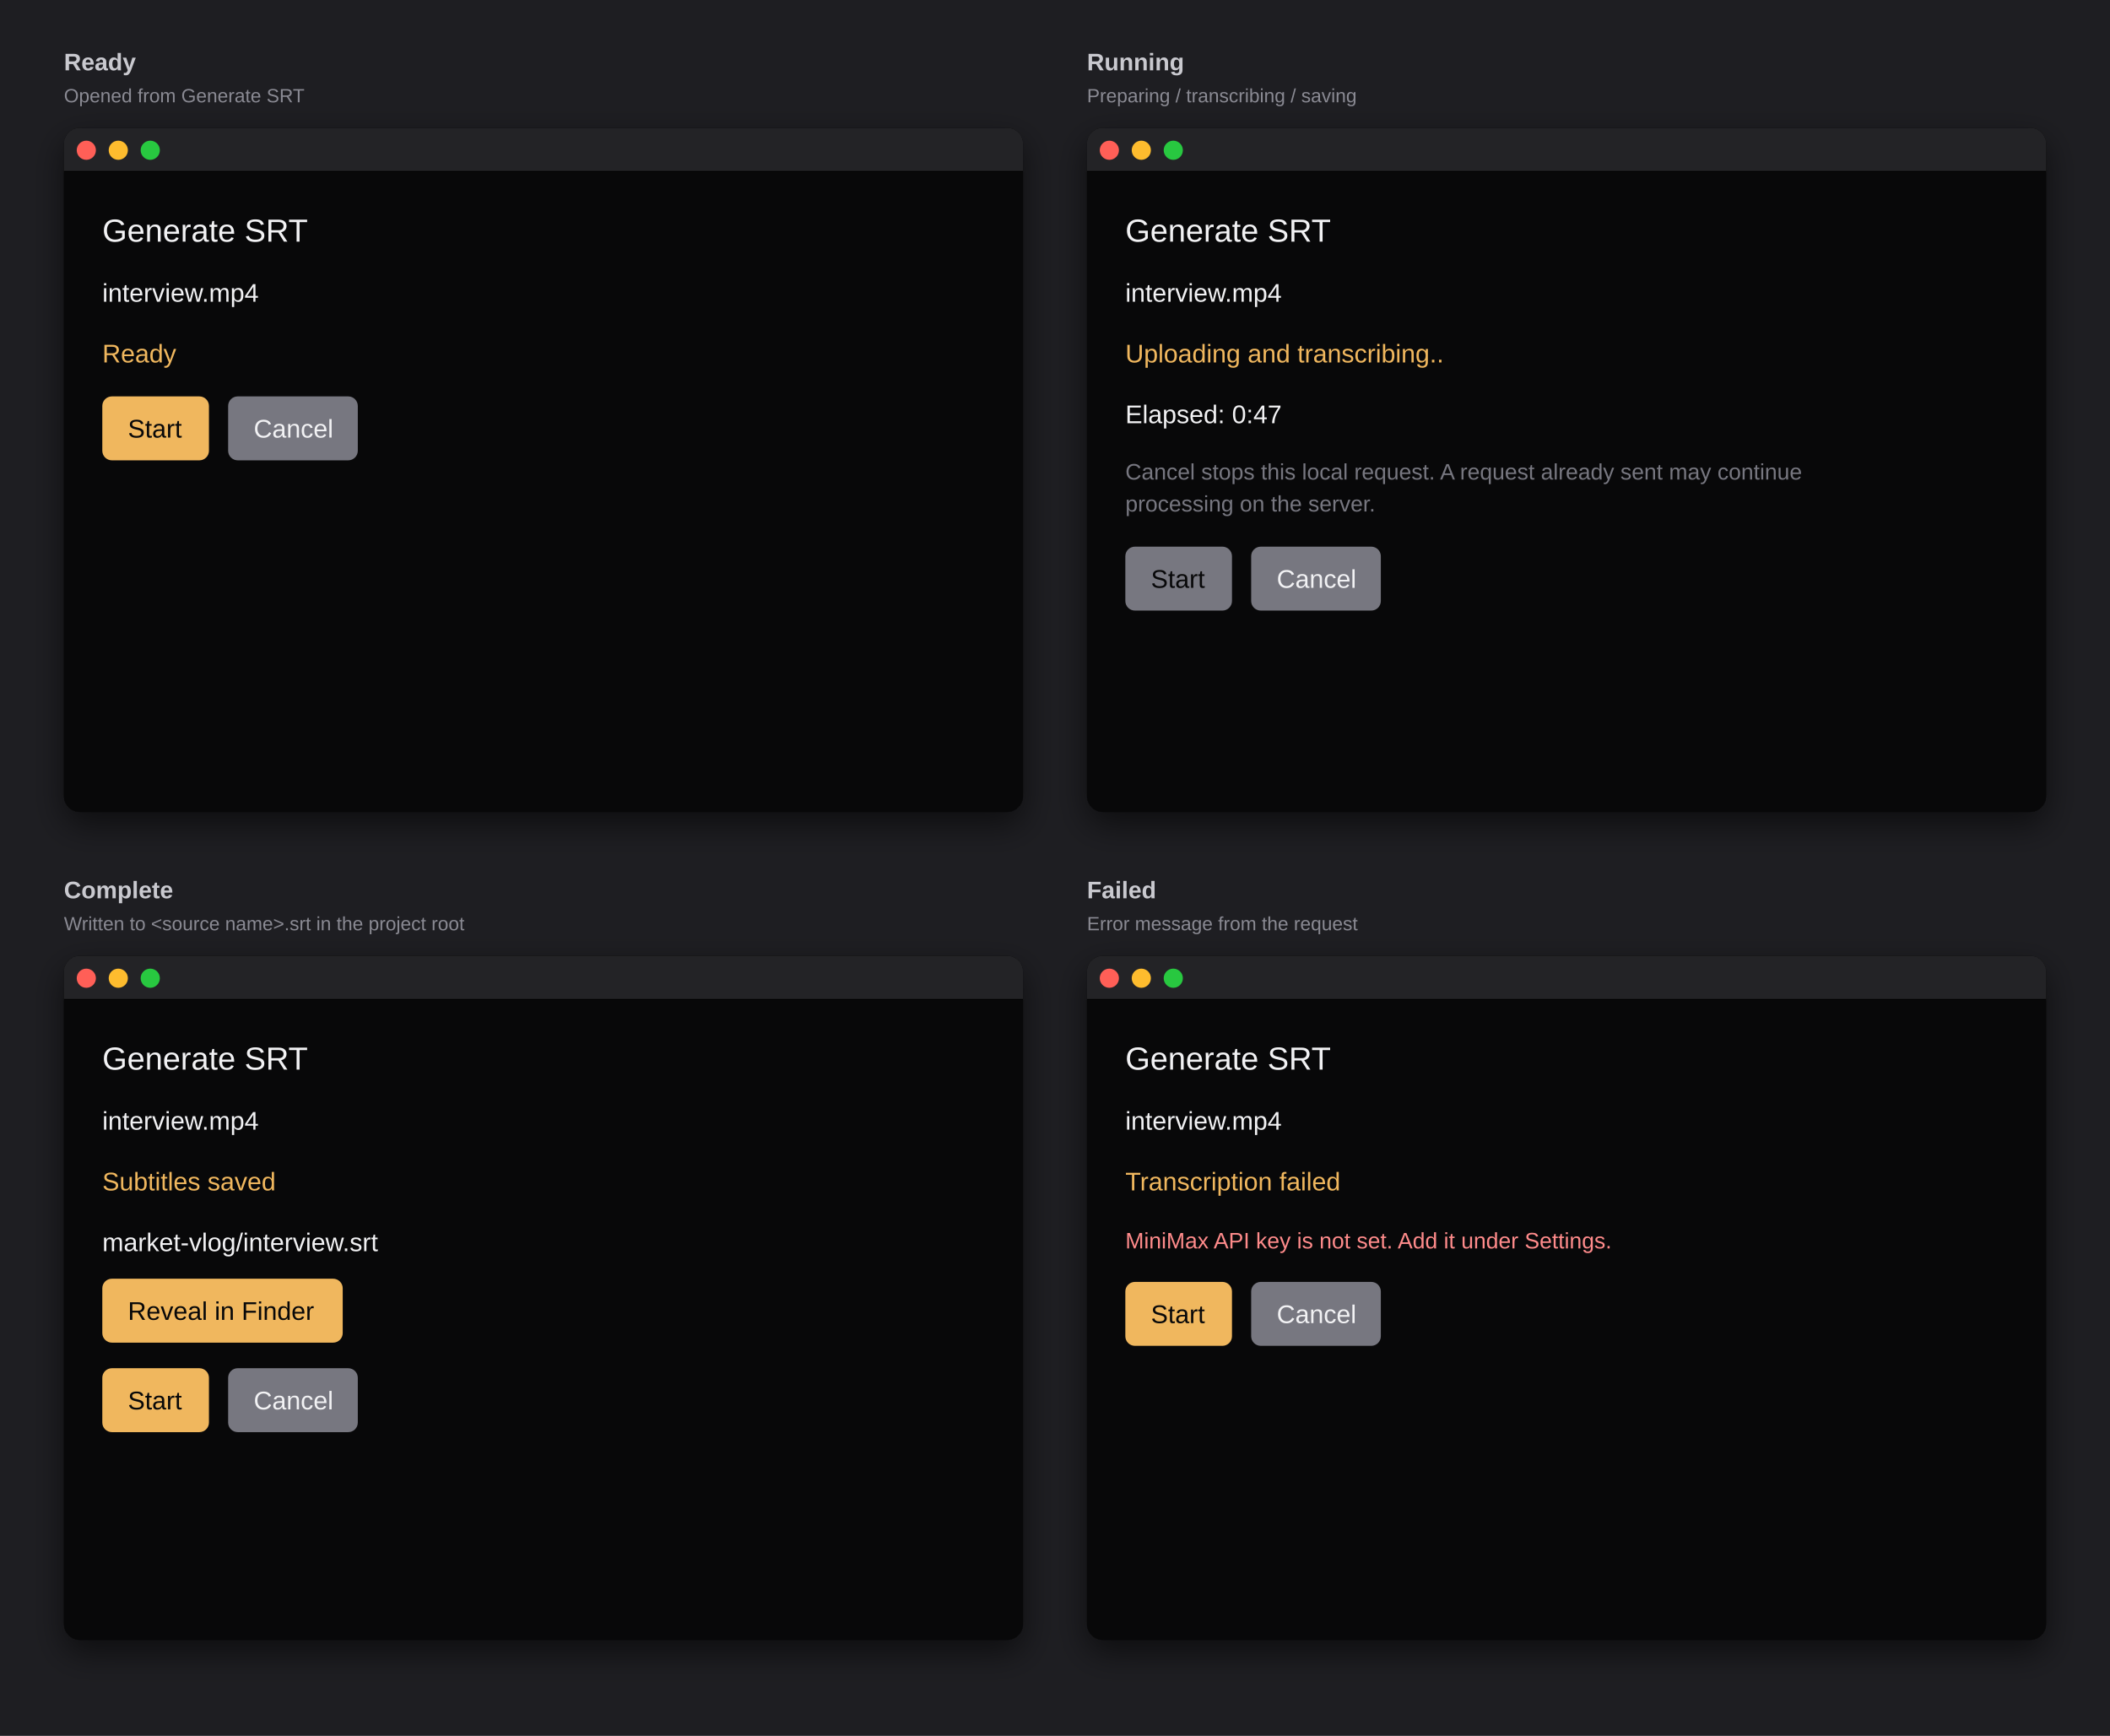
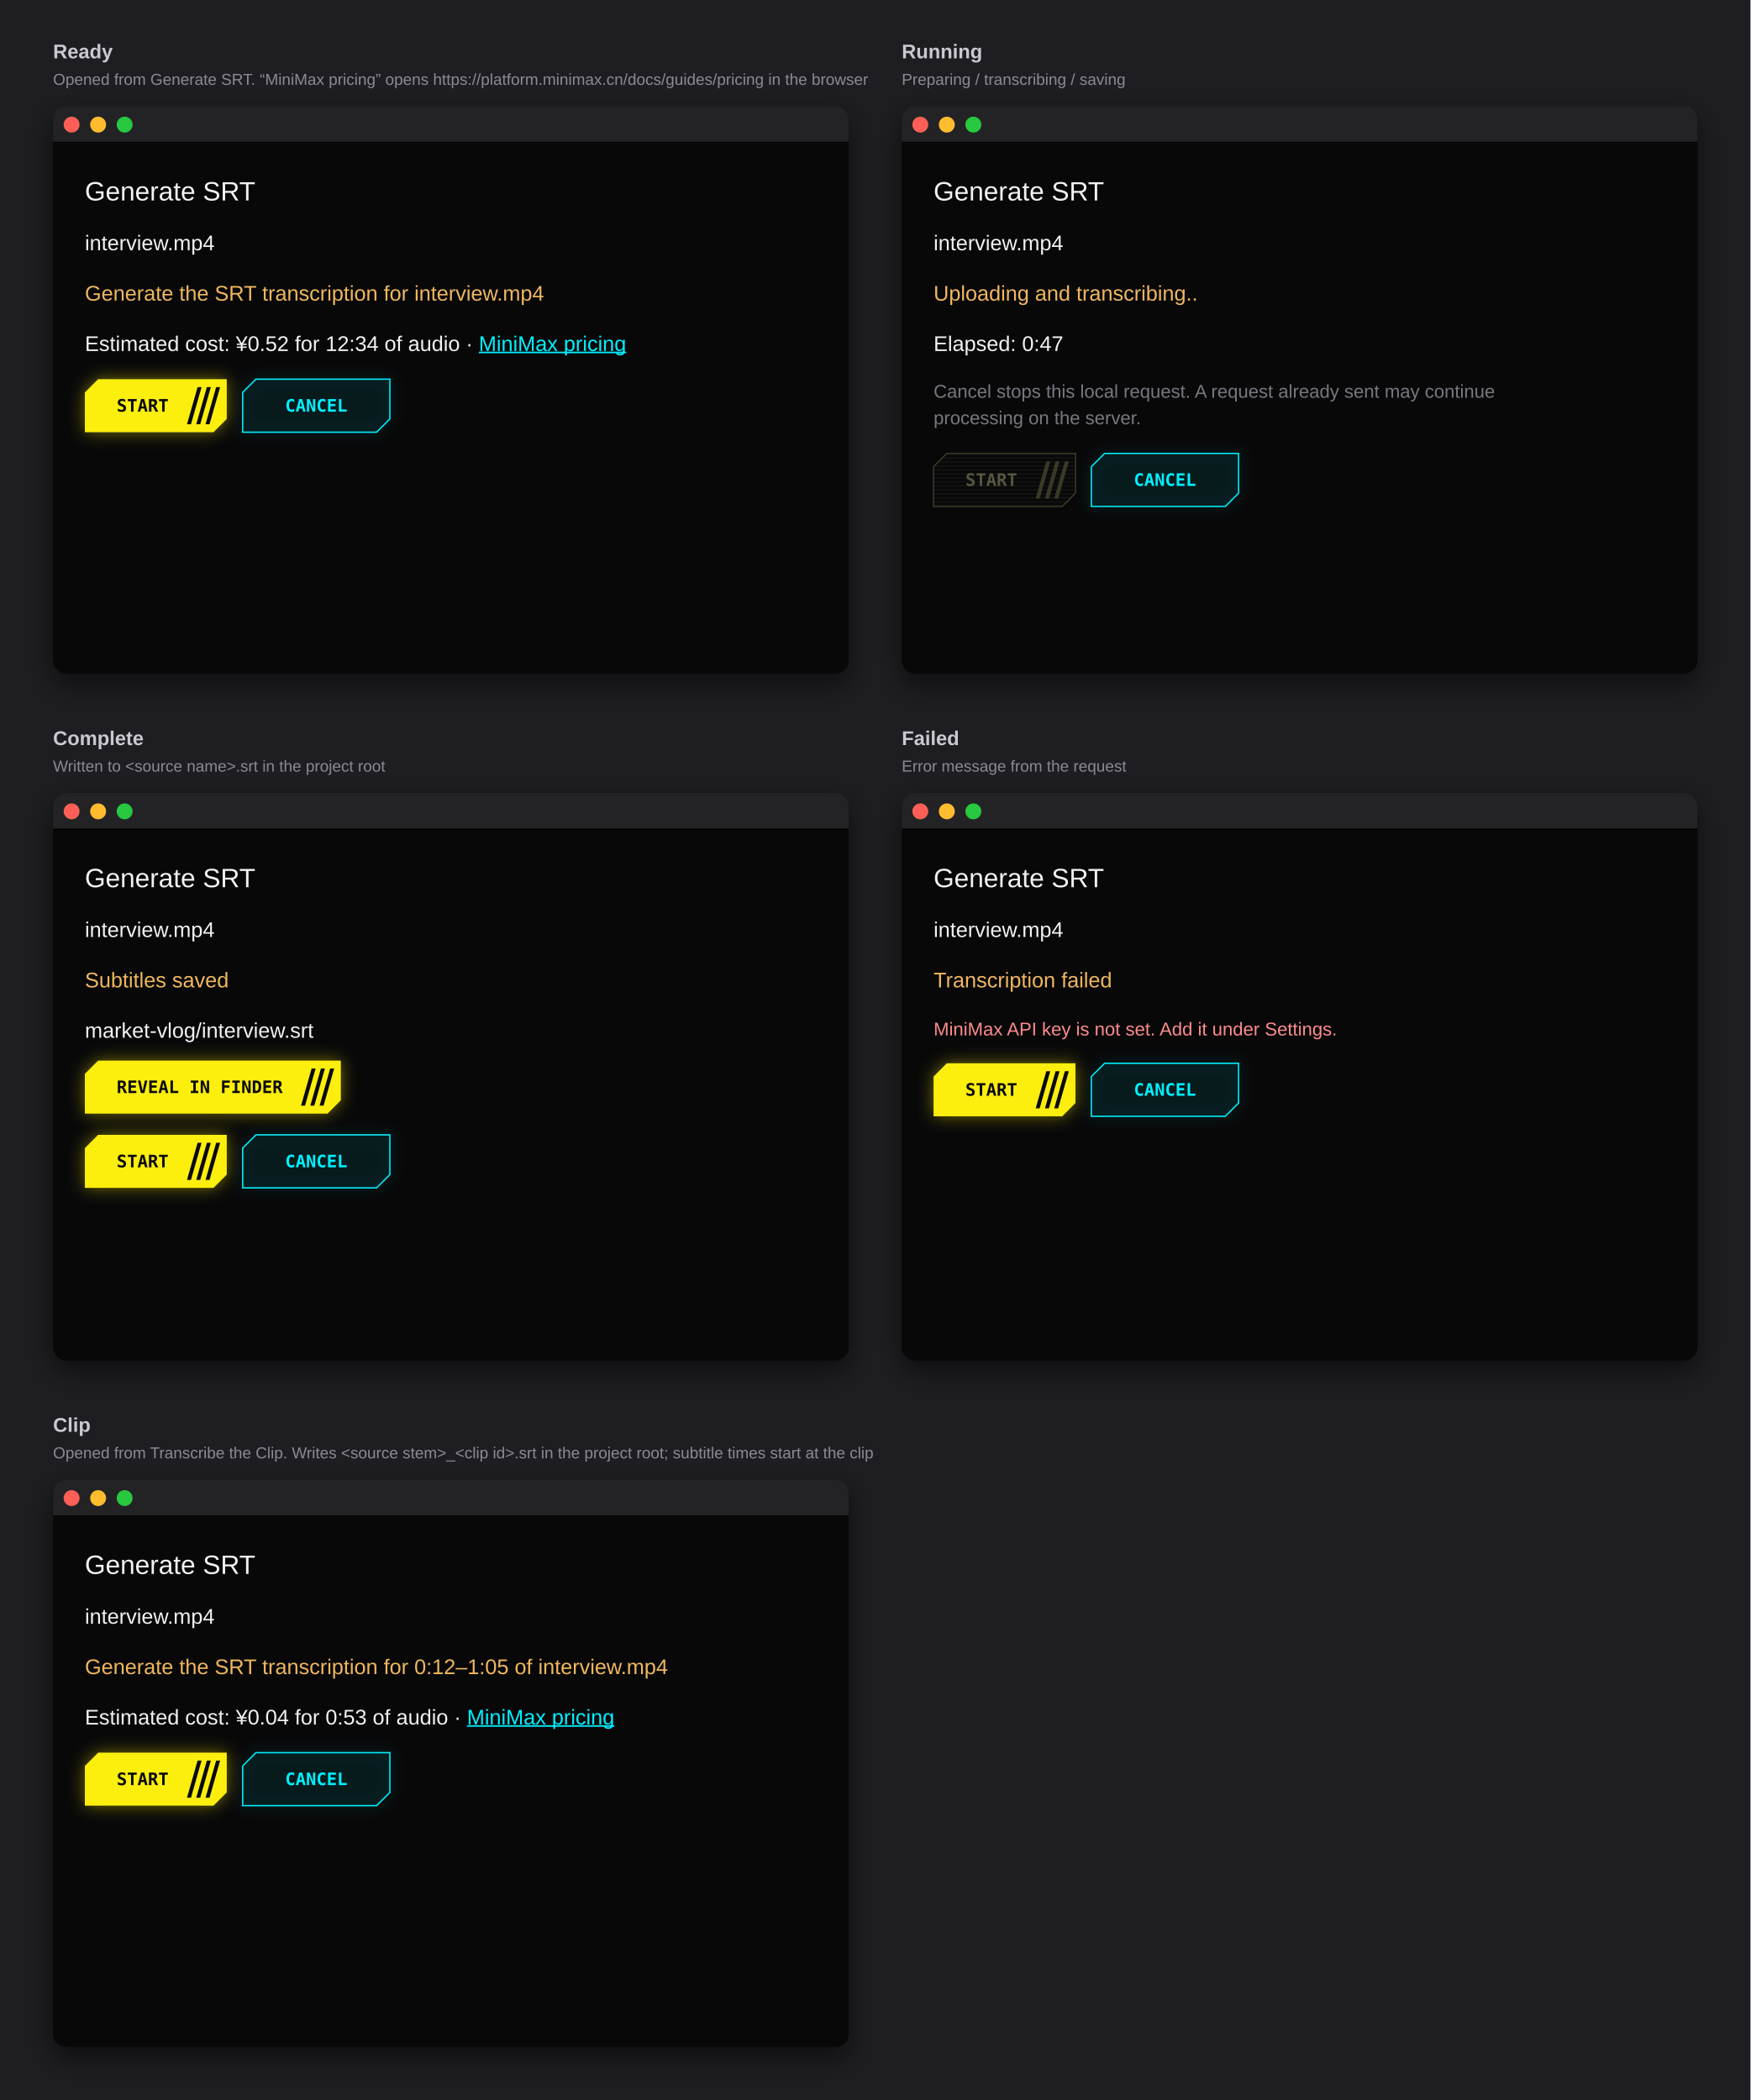
- <svg xmlns="http://www.w3.org/2000/svg" width="1320" height="1086" viewBox="0 0 1320 1086">
+ <svg xmlns="http://www.w3.org/2000/svg" width="1320" height="1584" viewBox="0 0 1320 1584">
  <style>.s{font-family:-apple-system,BlinkMacSystemFont,"SF Pro Text","Helvetica Neue",Arial,sans-serif}.m{font-family:"SF Mono",Menlo,Monaco,Consolas,monospace}</style>
  <defs>
    <filter id="shadow" x="-20%" y="-20%" width="140%" height="160%">
      <feDropShadow dx="0" dy="8" stdDeviation="10" flood-color="#000" flood-opacity="0.55" />
    </filter>
    <linearGradient id="sky" x1="0" y1="0" x2="0" y2="1">
      <stop offset="0" stop-color="#1b2745" />
      <stop offset="0.55" stop-color="#7a4a62" />
      <stop offset="1" stop-color="#e2905c" />
    </linearGradient>
    <radialGradient id="sun">
      <stop offset="0" stop-color="#ffe2a8" />
      <stop offset="0.45" stop-color="#ffc77a" stop-opacity="0.9" />
      <stop offset="1" stop-color="#ffb066" stop-opacity="0" />
    </radialGradient>
    <linearGradient id="street" x1="0" y1="0" x2="1" y2="1">
      <stop offset="0" stop-color="#3a4256" />
      <stop offset="0.6" stop-color="#8a5a4c" />
      <stop offset="1" stop-color="#d48a56" />
    </linearGradient>
    <clipPath id="c1">
      <rect x="40" y="80" width="600" height="428" rx="10" />
    </clipPath>
    <clipPath id="c2">
      <rect x="680" y="80" width="600" height="428" rx="10" />
    </clipPath>
    <clipPath id="c3">
      <rect x="40" y="598" width="600" height="428" rx="10" />
    </clipPath>
+     <clipPath id="c5">
+       <rect x="40" y="1116" width="600" height="428" rx="10" />
+     </clipPath>
    <clipPath id="c4">
      <rect x="680" y="598" width="600" height="428" rx="10" />
    </clipPath>
+     <pattern id="dScanDim" width="4" height="3" patternUnits="userSpaceOnUse">
+       <rect width="4" height="1" fill="#ffffff" fill-opacity="0.05" />
+     </pattern>
+     <filter id="dGlowY" x="-30%" y="-80%" width="160%" height="260%">
+       <feDropShadow dx="0" dy="0" stdDeviation="6" flood-color="#fcee0a" flood-opacity="0.45" />
+     </filter>
+     <filter id="dGlowC" x="-30%" y="-80%" width="160%" height="260%">
+       <feDropShadow dx="0" dy="0" stdDeviation="5" flood-color="#00f0ff" flood-opacity="0.35" />
+     </filter>
  </defs>
-   <rect x="0" y="0" width="1320" height="1086" fill="#1e1e22" />
+   <rect x="0" y="0" width="1320" height="1584" fill="#1e1e22" />
  <text class="s" x="40" y="44" font-size="15" fill="#c9c9cf" font-weight="600">Ready</text>
-   <text class="s" x="40" y="64" font-size="12" fill="#8a8a93">Opened from Generate SRT</text>
+   <text class="s" x="40" y="64" font-size="12" fill="#8a8a93">Opened from Generate SRT. “MiniMax pricing” opens https://platform.minimax.cn/docs/guides/pricing in the browser</text>
  <rect x="40" y="80" width="600" height="428" rx="10" fill="#080809" filter="url(#shadow)" />
  <g clip-path="url(#c1)">
    <rect x="40" y="80" width="600" height="28" fill="#232326" />
    <rect x="40" y="107" width="600" height="1" fill="#000000" />
    <circle cx="54" cy="94" r="6" fill="#ff5f57" />
    <circle cx="74" cy="94" r="6" fill="#febc2e" />
    <circle cx="94" cy="94" r="6" fill="#28c840" />
    <rect x="40" y="108" width="600" height="400" fill="#080809" />
    <text class="s" x="64" y="151.2" font-size="20" fill="#f2f2f4">Generate SRT</text>
    <text class="s" x="64" y="188.76" font-size="16" fill="#f2f2f4">interview.mp4</text>
-     <text class="s" x="64" y="226.76" font-size="16" fill="#f0b75e">Ready</text>
-     <rect x="64" y="248" width="66.72" height="40" rx="6" fill="#f0b75e" />
-     <text class="s" x="80" y="273.76" font-size="16" fill="#080809">Start</text>
-     <rect x="142.72" y="248" width="81.12" height="40" rx="6" fill="#777780" />
-     <text class="s" x="158.72" y="273.76" font-size="16" fill="#f2f2f4">Cancel</text>
+     <text class="s" x="64" y="226.76" font-size="16" fill="#f0b75e">Generate the SRT transcription for interview.mp4</text>
+     <text class="s" x="64" y="264.76" font-size="16" fill="#f2f2f4">Estimated cost: ¥0.52 for 12:34 of audio · <tspan fill="#00f0ff" text-decoration="underline">MiniMax pricing</tspan>
+     </text>
+     <polygon points="74,286 171,286 171,316 161,326 64,326 64,296" fill="#fcee0a" filter="url(#dGlowY)" />
+     <path d="M141 320 L149 292 H152 L144 320Z M148 320 L156 292 H159 L151 320Z M155 320 L163 292 H166 L158 320Z" fill="#0a0a0b" />
+     <text class="m" x="88" y="310.5" font-size="13" font-weight="800" fill="#0a0a0b">START</text>
+     <polygon points="193,286 294,286 294,316 284,326 183,326 183,296" fill="#00f0ff" fill-opacity="0.06" stroke="#00f0ff" filter="url(#dGlowC)" />
+     <text class="m" x="238.5" y="310.5" font-size="13" font-weight="800" fill="#00f0ff" text-anchor="middle">CANCEL</text>
+   </g>
+   <text class="s" x="40" y="1080" font-size="15" fill="#c9c9cf" font-weight="600">Clip</text>
+   <text class="s" x="40" y="1100" font-size="12" fill="#8a8a93">Opened from Transcribe the Clip. Writes &lt;source stem&gt;_&lt;clip id&gt;.srt in the project root; subtitle times start at the clip</text>
+   <rect x="40" y="1116" width="600" height="428" rx="10" fill="#080809" filter="url(#shadow)" />
+   <g clip-path="url(#c5)">
+     <rect x="40" y="1116" width="600" height="28" fill="#232326" />
+     <rect x="40" y="1143" width="600" height="1" fill="#000000" />
+     <circle cx="54" cy="1130" r="6" fill="#ff5f57" />
+     <circle cx="74" cy="1130" r="6" fill="#febc2e" />
+     <circle cx="94" cy="1130" r="6" fill="#28c840" />
+     <rect x="40" y="1144" width="600" height="400" fill="#080809" />
+     <text class="s" x="64" y="1187.2" font-size="20" fill="#f2f2f4">Generate SRT</text>
+     <text class="s" x="64" y="1224.76" font-size="16" fill="#f2f2f4">interview.mp4</text>
+     <text class="s" x="64" y="1262.76" font-size="16" fill="#f0b75e">Generate the SRT transcription for 0:12–1:05 of interview.mp4</text>
+     <text class="s" x="64" y="1300.76" font-size="16" fill="#f2f2f4">Estimated cost: ¥0.04 for 0:53 of audio · <tspan fill="#00f0ff" text-decoration="underline">MiniMax pricing</tspan>
+     </text>
+     <polygon points="74,1322 171,1322 171,1352 161,1362 64,1362 64,1332" fill="#fcee0a" filter="url(#dGlowY)" />
+     <path d="M141 1356 L149 1328 H152 L144 1356Z M148 1356 L156 1328 H159 L151 1356Z M155 1356 L163 1328 H166 L158 1356Z" fill="#0a0a0b" />
+     <text class="m" x="88" y="1346.5" font-size="13" font-weight="800" fill="#0a0a0b">START</text>
+     <polygon points="193,1322 294,1322 294,1352 284,1362 183,1362 183,1332" fill="#00f0ff" fill-opacity="0.06" stroke="#00f0ff" filter="url(#dGlowC)" />
+     <text class="m" x="238.5" y="1346.5" font-size="13" font-weight="800" fill="#00f0ff" text-anchor="middle">CANCEL</text>
  </g>
  <text class="s" x="680" y="44" font-size="15" fill="#c9c9cf" font-weight="600">Running</text>
  <text class="s" x="680" y="64" font-size="12" fill="#8a8a93">Preparing / transcribing / saving</text>
  <rect x="680" y="80" width="600" height="428" rx="10" fill="#080809" filter="url(#shadow)" />
  <g clip-path="url(#c2)">
    <rect x="680" y="80" width="600" height="28" fill="#232326" />
    <rect x="680" y="107" width="600" height="1" fill="#000000" />
    <circle cx="694" cy="94" r="6" fill="#ff5f57" />
    <circle cx="714" cy="94" r="6" fill="#febc2e" />
    <circle cx="734" cy="94" r="6" fill="#28c840" />
    <rect x="680" y="108" width="600" height="400" fill="#080809" />
    <text class="s" x="704" y="151.2" font-size="20" fill="#f2f2f4">Generate SRT</text>
    <text class="s" x="704" y="188.76" font-size="16" fill="#f2f2f4">interview.mp4</text>
    <text class="s" x="704" y="226.76" font-size="16" fill="#f0b75e">Uploading and transcribing..</text>
    <text class="s" x="704" y="264.76" font-size="16" fill="#f2f2f4">Elapsed: 0:47</text>
    <text class="s" x="704" y="300" font-size="14" fill="#777780">Cancel stops this local request. A request already sent may continue</text>
    <text class="s" x="704" y="320" font-size="14" fill="#777780">processing on the server.</text>
-     <rect x="704" y="342" width="66.72" height="40" rx="6" fill="#777780" />
-     <text class="s" x="720" y="367.76" font-size="16" fill="#080809">Start</text>
-     <rect x="782.72" y="342" width="81.12" height="40" rx="6" fill="#777780" />
-     <text class="s" x="798.72" y="367.76" font-size="16" fill="#f2f2f4">Cancel</text>
+     <polygon points="714,342 811,342 811,372 801,382 704,382 704,352" fill="url(#dScanDim)" stroke="#3a3926" />
+     <path d="M781 376 L789 348 H792 L784 376Z M788 376 L796 348 H799 L791 376Z M795 376 L803 348 H806 L798 376Z" fill="#3a3926" />
+     <text class="m" x="728" y="366.5" font-size="13" font-weight="800" fill="#57563f">START</text>
+     <polygon points="833,342 934,342 934,372 924,382 823,382 823,352" fill="#00f0ff" fill-opacity="0.06" stroke="#00f0ff" filter="url(#dGlowC)" />
+     <text class="m" x="878.5" y="366.5" font-size="13" font-weight="800" fill="#00f0ff" text-anchor="middle">CANCEL</text>
  </g>
  <text class="s" x="40" y="562" font-size="15" fill="#c9c9cf" font-weight="600">Complete</text>
  <text class="s" x="40" y="582" font-size="12" fill="#8a8a93">Written to &lt;source name&gt;.srt in the project root</text>
  <rect x="40" y="598" width="600" height="428" rx="10" fill="#080809" filter="url(#shadow)" />
  <g clip-path="url(#c3)">
    <rect x="40" y="598" width="600" height="28" fill="#232326" />
    <rect x="40" y="625" width="600" height="1" fill="#000000" />
    <circle cx="54" cy="612" r="6" fill="#ff5f57" />
    <circle cx="74" cy="612" r="6" fill="#febc2e" />
    <circle cx="94" cy="612" r="6" fill="#28c840" />
    <rect x="40" y="626" width="600" height="400" fill="#080809" />
    <text class="s" x="64" y="669.2" font-size="20" fill="#f2f2f4">Generate SRT</text>
    <text class="s" x="64" y="706.76" font-size="16" fill="#f2f2f4">interview.mp4</text>
    <text class="s" x="64" y="744.76" font-size="16" fill="#f0b75e">Subtitles saved</text>
    <text class="s" x="64" y="782.76" font-size="16" fill="#f2f2f4">market-vlog/interview.srt</text>
-     <rect x="64" y="800" width="150.4" height="40" rx="6" fill="#f0b75e" />
-     <text class="s" x="80" y="825.76" font-size="16" fill="#080809">Reveal in Finder</text>
-     <rect x="64" y="856" width="66.72" height="40" rx="6" fill="#f0b75e" />
-     <text class="s" x="80" y="881.76" font-size="16" fill="#080809">Start</text>
-     <rect x="142.72" y="856" width="81.12" height="40" rx="6" fill="#777780" />
-     <text class="s" x="158.72" y="881.76" font-size="16" fill="#f2f2f4">Cancel</text>
+     <polygon points="74,800 257,800 257,830 247,840 64,840 64,810" fill="#fcee0a" filter="url(#dGlowY)" />
+     <path d="M227 834 L235 806 H238 L230 834Z M234 834 L242 806 H245 L237 834Z M241 834 L249 806 H252 L244 834Z" fill="#0a0a0b" />
+     <text class="m" x="88" y="824.5" font-size="13" font-weight="800" fill="#0a0a0b">REVEAL IN FINDER</text>
+     <polygon points="74,856 171,856 171,886 161,896 64,896 64,866" fill="#fcee0a" filter="url(#dGlowY)" />
+     <path d="M141 890 L149 862 H152 L144 890Z M148 890 L156 862 H159 L151 890Z M155 890 L163 862 H166 L158 890Z" fill="#0a0a0b" />
+     <text class="m" x="88" y="880.5" font-size="13" font-weight="800" fill="#0a0a0b">START</text>
+     <polygon points="193,856 294,856 294,886 284,896 183,896 183,866" fill="#00f0ff" fill-opacity="0.06" stroke="#00f0ff" filter="url(#dGlowC)" />
+     <text class="m" x="238.5" y="880.5" font-size="13" font-weight="800" fill="#00f0ff" text-anchor="middle">CANCEL</text>
  </g>
  <text class="s" x="680" y="562" font-size="15" fill="#c9c9cf" font-weight="600">Failed</text>
  <text class="s" x="680" y="582" font-size="12" fill="#8a8a93">Error message from the request</text>
  <rect x="680" y="598" width="600" height="428" rx="10" fill="#080809" filter="url(#shadow)" />
  <g clip-path="url(#c4)">
    <rect x="680" y="598" width="600" height="28" fill="#232326" />
    <rect x="680" y="625" width="600" height="1" fill="#000000" />
    <circle cx="694" cy="612" r="6" fill="#ff5f57" />
    <circle cx="714" cy="612" r="6" fill="#febc2e" />
    <circle cx="734" cy="612" r="6" fill="#28c840" />
    <rect x="680" y="626" width="600" height="400" fill="#080809" />
    <text class="s" x="704" y="669.2" font-size="20" fill="#f2f2f4">Generate SRT</text>
    <text class="s" x="704" y="706.76" font-size="16" fill="#f2f2f4">interview.mp4</text>
    <text class="s" x="704" y="744.76" font-size="16" fill="#f0b75e">Transcription failed</text>
    <text class="s" x="704" y="781.04" font-size="14" fill="#ff8b8b">MiniMax API key is not set. Add it under Settings.</text>
-     <rect x="704" y="802" width="66.72" height="40" rx="6" fill="#f0b75e" />
-     <text class="s" x="720" y="827.76" font-size="16" fill="#080809">Start</text>
-     <rect x="782.72" y="802" width="81.12" height="40" rx="6" fill="#777780" />
-     <text class="s" x="798.72" y="827.76" font-size="16" fill="#f2f2f4">Cancel</text>
+     <polygon points="714,802 811,802 811,832 801,842 704,842 704,812" fill="#fcee0a" filter="url(#dGlowY)" />
+     <path d="M781 836 L789 808 H792 L784 836Z M788 836 L796 808 H799 L791 836Z M795 836 L803 808 H806 L798 836Z" fill="#0a0a0b" />
+     <text class="m" x="728" y="826.5" font-size="13" font-weight="800" fill="#0a0a0b">START</text>
+     <polygon points="833,802 934,802 934,832 924,842 823,842 823,812" fill="#00f0ff" fill-opacity="0.06" stroke="#00f0ff" filter="url(#dGlowC)" />
+     <text class="m" x="878.5" y="826.5" font-size="13" font-weight="800" fill="#00f0ff" text-anchor="middle">CANCEL</text>
  </g>
</svg>
